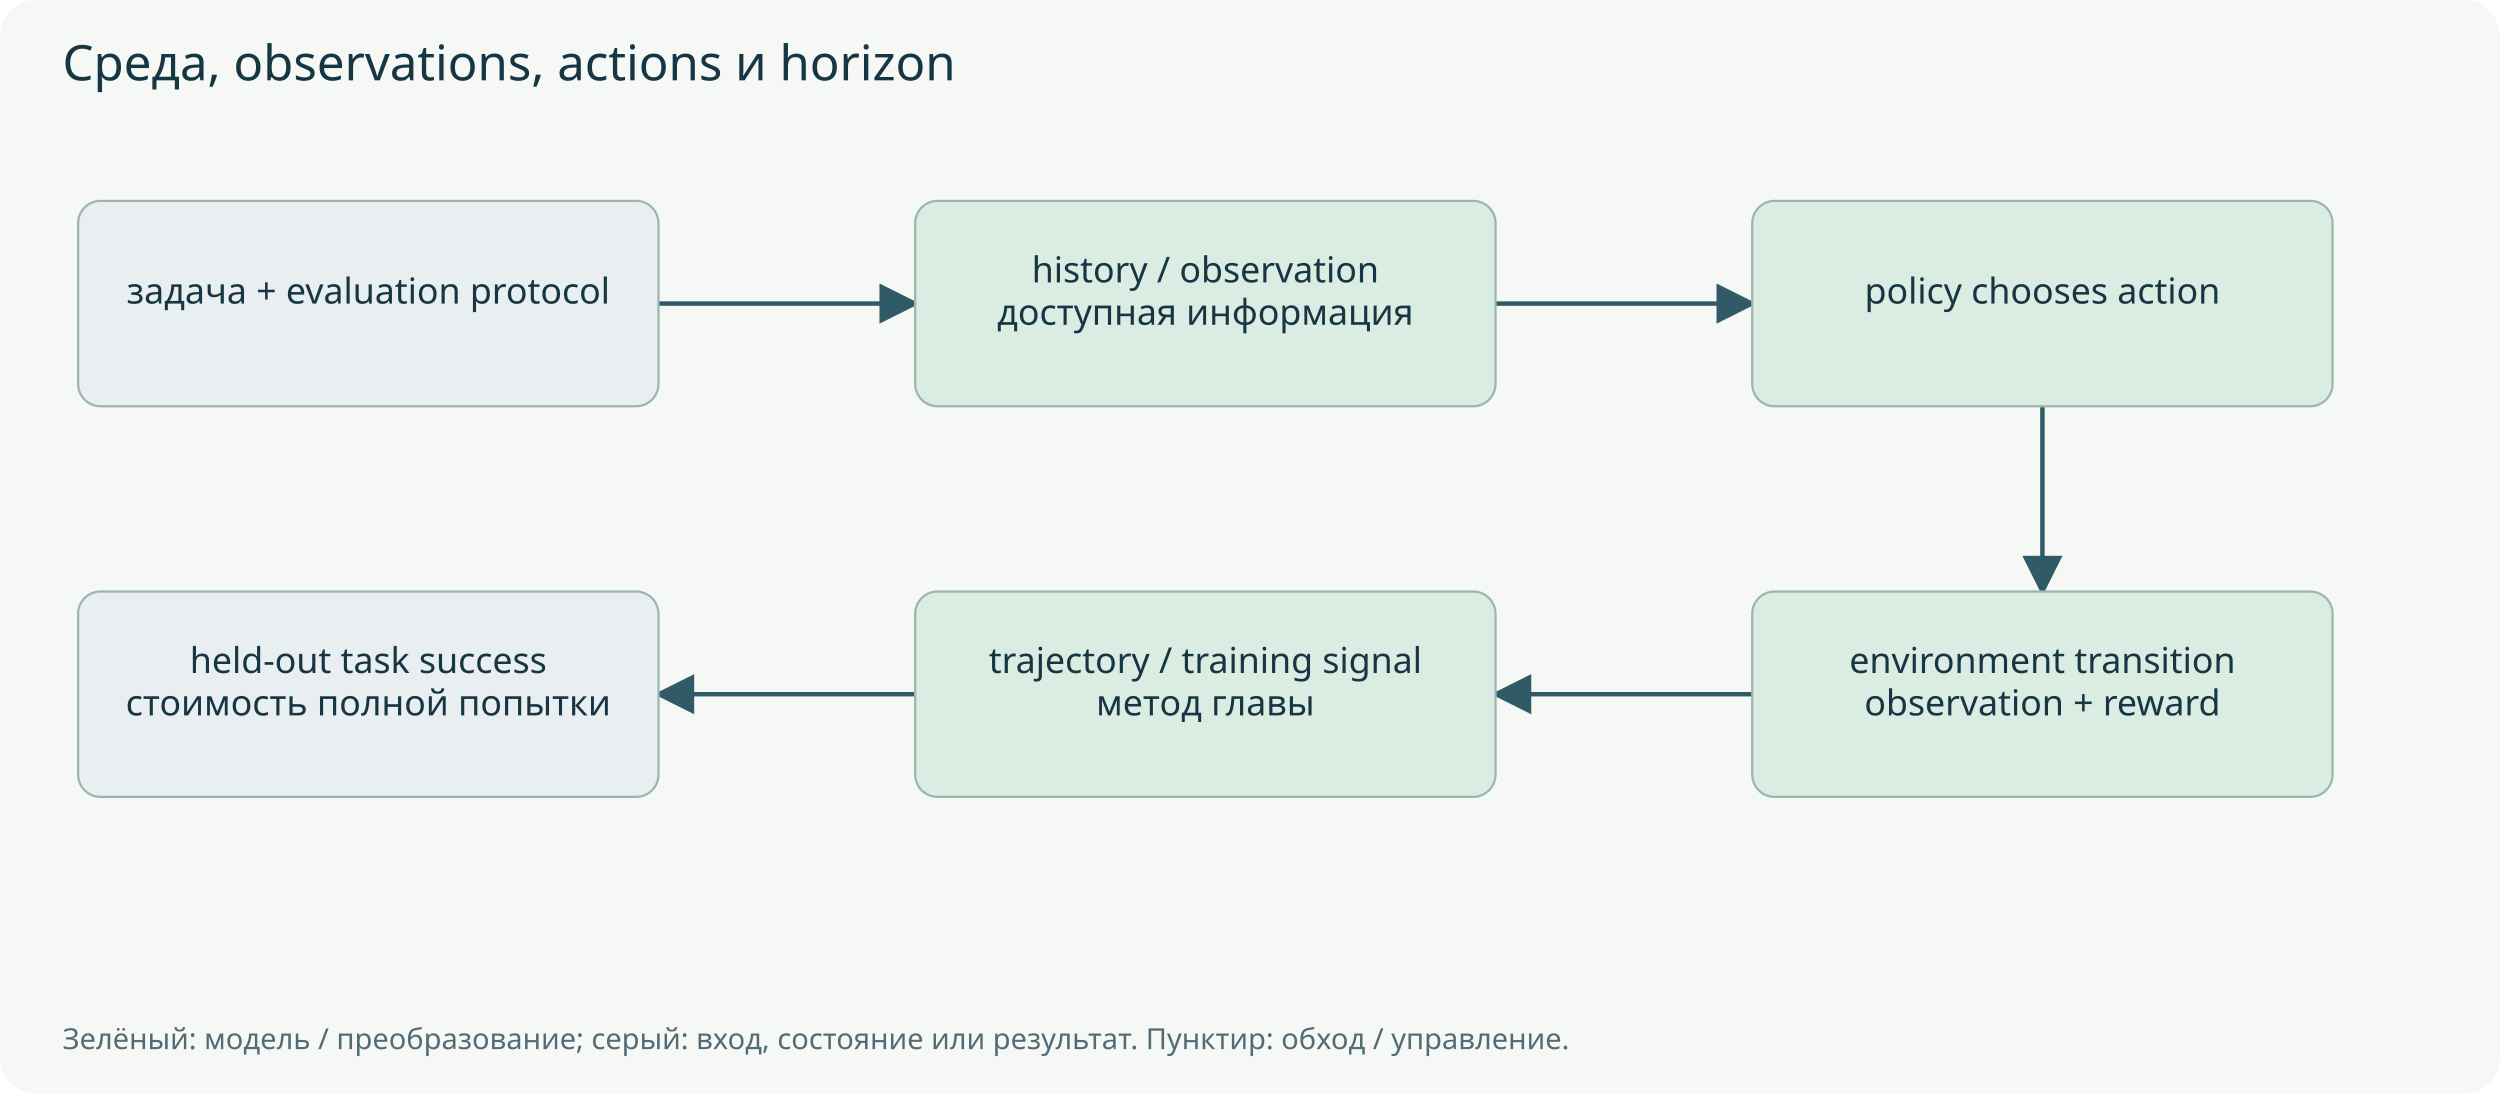
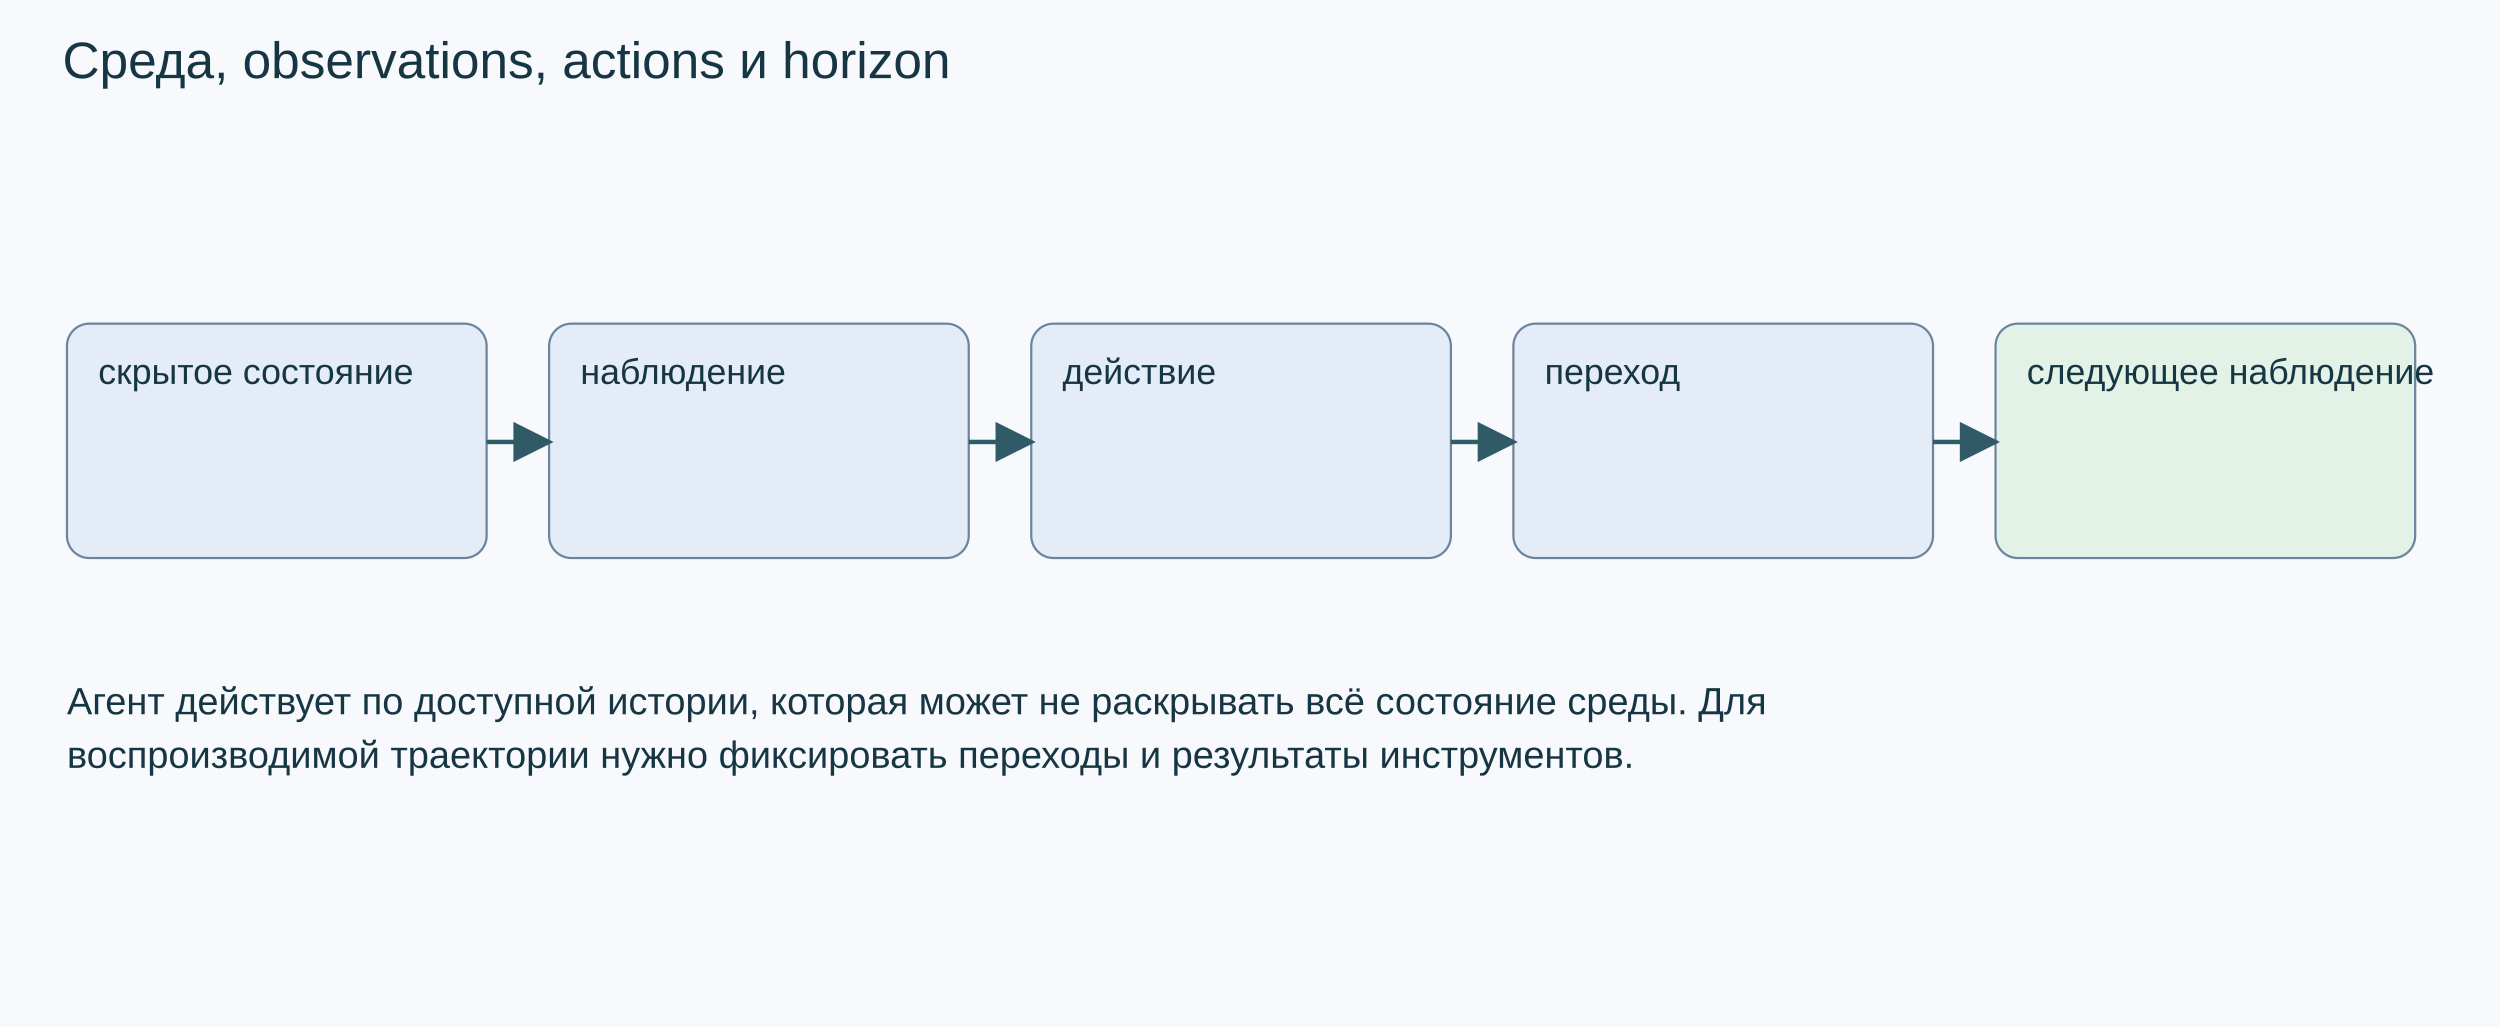
- <svg xmlns="http://www.w3.org/2000/svg" viewBox="0 0 1120 490" role="img" aria-labelledby="title desc">
+ <svg xmlns="http://www.w3.org/2000/svg" viewBox="0 0 1120 460" role="img" aria-labelledby="title desc">
  <defs>
    <marker id="arrow" markerWidth="9" markerHeight="9" refX="8" refY="4.5" orient="auto">
      <path d="M0,0 L9,4.5 L0,9" fill="#315a67" />
    </marker>
  </defs>
-   <rect width="1120" height="490" rx="16" fill="#f5f8f5" />
-   <text x="28" y="36" font-family="Segoe UI,sans-serif" font-size="22" fill="#173644">Среда, observations, actions и horizon</text>
-   <path d="M295,136 L410,136" fill="none" stroke="#315a67" stroke-width="2" marker-end="url(#arrow)" />
-   <path d="M670,136 L785,136" fill="none" stroke="#315a67" stroke-width="2" marker-end="url(#arrow)" />
-   <path d="M915,182 L915,265" fill="none" stroke="#315a67" stroke-width="2" marker-end="url(#arrow)" />
-   <path d="M785,311 L670,311" fill="none" stroke="#315a67" stroke-width="2" marker-end="url(#arrow)" />
-   <path d="M410,311 L295,311" fill="none" stroke="#315a67" stroke-width="2" marker-end="url(#arrow)" />
-   <rect x="35" y="90" width="260" height="92" rx="10" fill="#e9eef1" stroke="#9bb6b0" />
-   <text x="165" y="136.0" text-anchor="middle" font-family="Segoe UI,sans-serif" font-size="16" fill="#173644">задача + evaluation protocol</text>
-   <rect x="410" y="90" width="260" height="92" rx="10" fill="#dbece3" stroke="#9bb6b0" />
-   <text x="540" y="126.5" text-anchor="middle" font-family="Segoe UI,sans-serif" font-size="16" fill="#173644">history / observation</text>
-   <text x="540" y="145.5" text-anchor="middle" font-family="Segoe UI,sans-serif" font-size="16" fill="#173644">доступная информация</text>
-   <rect x="785" y="90" width="260" height="92" rx="10" fill="#dbece3" stroke="#9bb6b0" />
-   <text x="915" y="136.0" text-anchor="middle" font-family="Segoe UI,sans-serif" font-size="16" fill="#173644">policy chooses action</text>
-   <rect x="785" y="265" width="260" height="92" rx="10" fill="#dbece3" stroke="#9bb6b0" />
-   <text x="915" y="301.5" text-anchor="middle" font-family="Segoe UI,sans-serif" font-size="16" fill="#173644">environment transition</text>
-   <text x="915" y="320.5" text-anchor="middle" font-family="Segoe UI,sans-serif" font-size="16" fill="#173644">observation + reward</text>
-   <rect x="410" y="265" width="260" height="92" rx="10" fill="#dbece3" stroke="#9bb6b0" />
-   <text x="540" y="301.5" text-anchor="middle" font-family="Segoe UI,sans-serif" font-size="16" fill="#173644">trajectory / training signal</text>
-   <text x="540" y="320.5" text-anchor="middle" font-family="Segoe UI,sans-serif" font-size="16" fill="#173644">метод главы</text>
-   <rect x="35" y="265" width="260" height="92" rx="10" fill="#e9eef1" stroke="#9bb6b0" />
-   <text x="165" y="301.5" text-anchor="middle" font-family="Segoe UI,sans-serif" font-size="16" fill="#173644">held-out task success</text>
-   <text x="165" y="320.5" text-anchor="middle" font-family="Segoe UI,sans-serif" font-size="16" fill="#173644">стоимость полной попытки</text>
-   <text x="28" y="470" font-family="Segoe UI,sans-serif" font-size="13" fill="#526b75">Зелёный: модель / преобразование; серый: вход, состояние или результат. Пунктир: обход / управление.</text>
+   <rect width="1120" height="460" fill="#f7f9fc" />
+   <text x="28" y="35" font-family="Segoe UI,Arial,sans-serif" font-size="23" fill="#173644">
+     <tspan x="28" dy="0">Среда, observations, actions и horizon</tspan>
+   </text>
+   <rect x="30" y="145" width="188" height="105" rx="10" fill="#e4edf7" stroke="#6c849d" />
+   <text x="44" y="172" font-family="Segoe UI,Arial,sans-serif" font-size="16" fill="#173644">
+     <tspan x="44" dy="0">скрытое состояние</tspan>
+   </text>
+   <rect x="246" y="145" width="188" height="105" rx="10" fill="#e4edf7" stroke="#6c849d" />
+   <text x="260" y="172" font-family="Segoe UI,Arial,sans-serif" font-size="16" fill="#173644">
+     <tspan x="260" dy="0">наблюдение</tspan>
+   </text>
+   <path d="M218,198 L246,198" fill="none" stroke="#315a67" stroke-width="2" marker-end="url(#arrow)" />
+   <rect x="462" y="145" width="188" height="105" rx="10" fill="#e4edf7" stroke="#6c849d" />
+   <text x="476" y="172" font-family="Segoe UI,Arial,sans-serif" font-size="16" fill="#173644">
+     <tspan x="476" dy="0">действие</tspan>
+   </text>
+   <path d="M434,198 L462,198" fill="none" stroke="#315a67" stroke-width="2" marker-end="url(#arrow)" />
+   <rect x="678" y="145" width="188" height="105" rx="10" fill="#e4edf7" stroke="#6c849d" />
+   <text x="692" y="172" font-family="Segoe UI,Arial,sans-serif" font-size="16" fill="#173644">
+     <tspan x="692" dy="0">переход</tspan>
+   </text>
+   <path d="M650,198 L678,198" fill="none" stroke="#315a67" stroke-width="2" marker-end="url(#arrow)" />
+   <rect x="894" y="145" width="188" height="105" rx="10" fill="#e3f2e7" stroke="#6c849d" />
+   <text x="908" y="172" font-family="Segoe UI,Arial,sans-serif" font-size="16" fill="#173644">
+     <tspan x="908" dy="0">следующее наблюдение</tspan>
+   </text>
+   <path d="M866,198 L894,198" fill="none" stroke="#315a67" stroke-width="2" marker-end="url(#arrow)" />
+   <text x="30" y="320" font-family="Segoe UI,Arial,sans-serif" font-size="17" fill="#173644">
+     <tspan x="30" dy="0">Агент действует по доступной истории, которая может не раскрывать всё состояние среды. Для</tspan>
+     <tspan x="30" dy="24">воспроизводимой траектории нужно фиксировать переходы и результаты инструментов.</tspan>
+   </text>
</svg>
